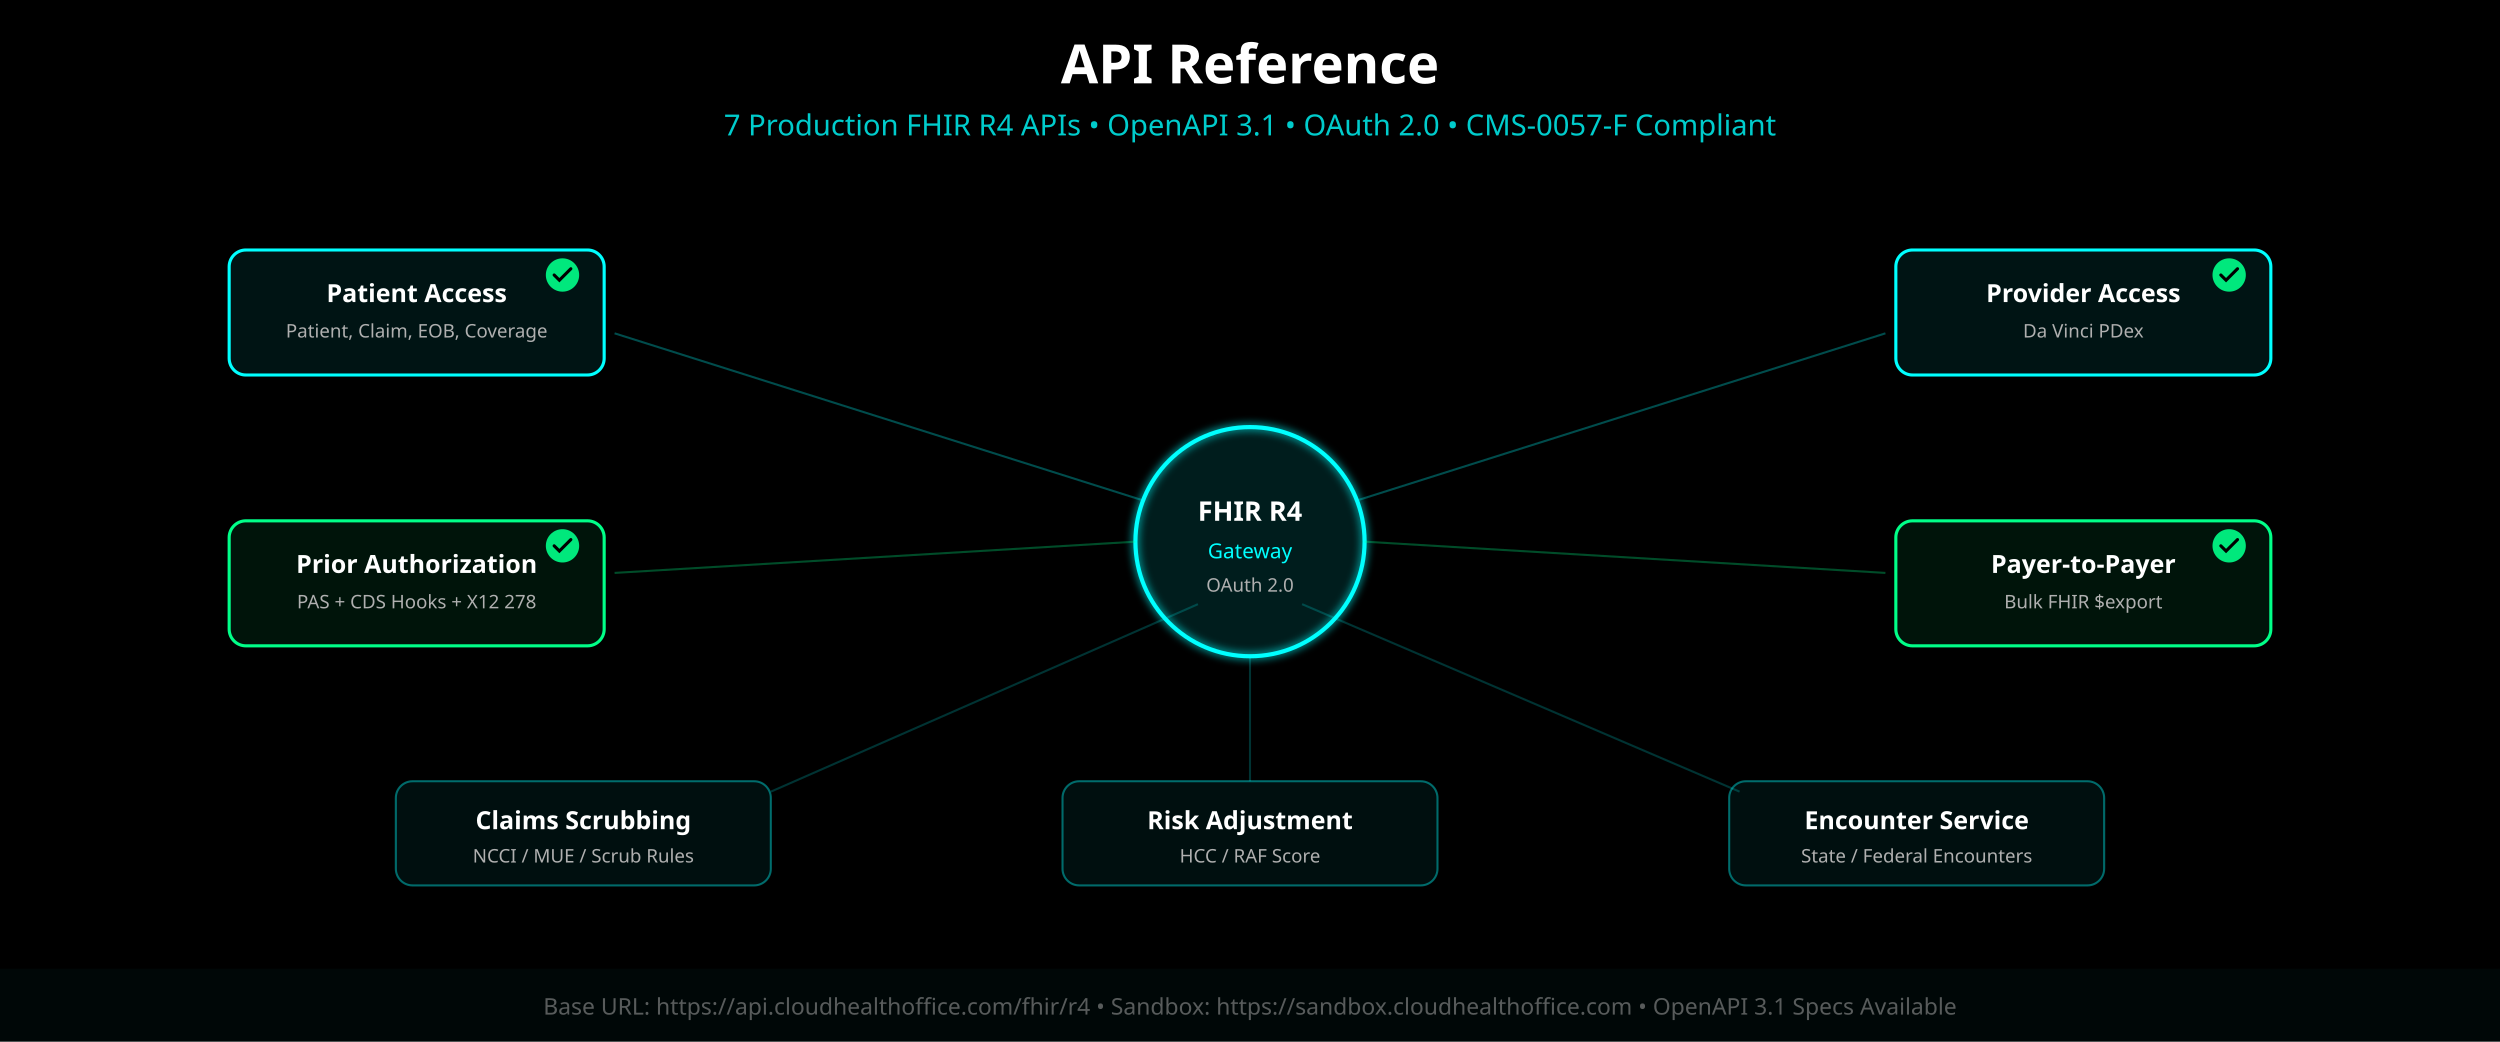
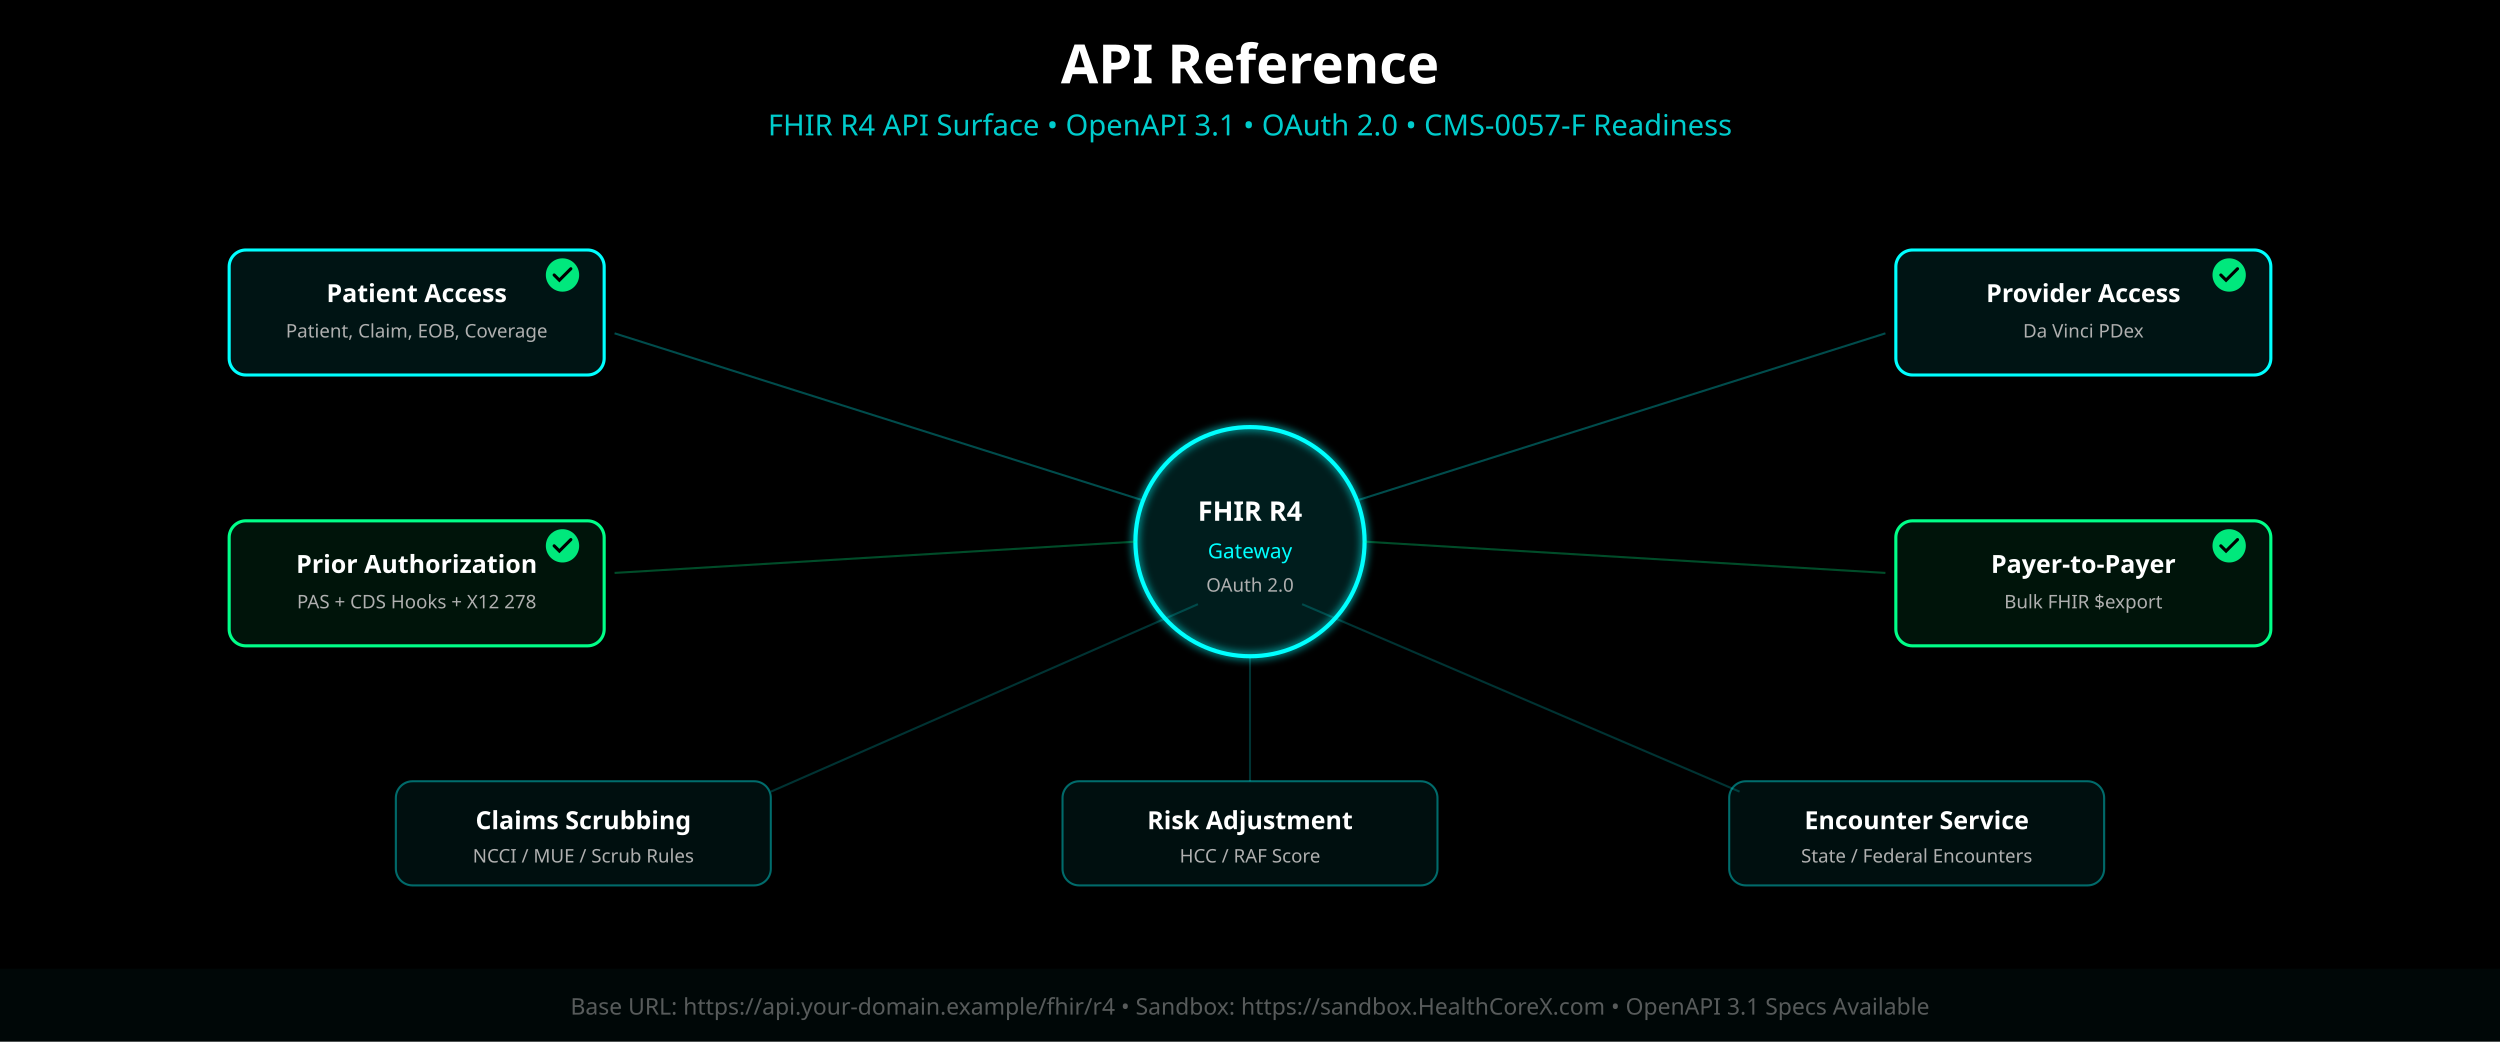
<svg xmlns="http://www.w3.org/2000/svg" width="1200" height="500" viewBox="0 0 1200 500">
  <defs>
    <linearGradient id="cyanGrad" x1="0%" y1="0%" x2="100%" y2="0%">
      <stop offset="0%" stop-color="#00ffff" />
      <stop offset="100%" stop-color="#00ff88" />
    </linearGradient>
    <filter id="glow">
      <feGaussianBlur stdDeviation="2" result="blur" />
      <feMerge>
        <feMergeNode in="blur" />
        <feMergeNode in="SourceGraphic" />
      </feMerge>
    </filter>
  </defs>
  <rect width="1200" height="500" fill="#000000" />
  <text x="600" y="40" font-family="Segoe UI, system-ui, sans-serif" font-size="26" font-weight="900" fill="#ffffff" text-anchor="middle">API Reference</text>
-   <text x="600" y="65" font-family="Segoe UI, system-ui, sans-serif" font-size="14" fill="#00ffff" text-anchor="middle" opacity="0.8">7 Production FHIR R4 APIs • OpenAPI 3.1 • OAuth 2.0 • CMS-0057-F Compliant</text>
+   <text x="600" y="65" font-family="Segoe UI, system-ui, sans-serif" font-size="14" fill="#00ffff" text-anchor="middle" opacity="0.8">FHIR R4 API Surface • OpenAPI 3.1 • OAuth 2.0 • CMS-0057-F Readiness</text>
  <g transform="translate(600, 260)">
    <circle cx="0" cy="0" r="55" fill="rgba(0,255,255,0.06)" stroke="#00ffff" stroke-width="2" filter="url(#glow)" />
    <text x="0" y="-10" font-family="Segoe UI, system-ui, sans-serif" font-size="13" font-weight="700" fill="#ffffff" text-anchor="middle">FHIR R4</text>
    <text x="0" y="8" font-family="Segoe UI, system-ui, sans-serif" font-size="10" fill="#00ffff" text-anchor="middle">Gateway</text>
    <text x="0" y="24" font-family="Segoe UI, system-ui, sans-serif" font-size="9" fill="#b0b0b0" text-anchor="middle">OAuth 2.0</text>
  </g>
  <g transform="translate(200, 150)">
    <rect x="-90" y="-30" width="180" height="60" rx="8" fill="rgba(0,255,255,0.08)" stroke="#00ffff" stroke-width="1.5" />
    <text x="0" y="-5" font-family="Segoe UI, system-ui, sans-serif" font-size="12" font-weight="700" fill="#fff" text-anchor="middle">Patient Access</text>
    <text x="0" y="12" font-family="Segoe UI, system-ui, sans-serif" font-size="9" fill="#b0b0b0" text-anchor="middle">Patient, Claim, EOB, Coverage</text>
    <circle cx="70" cy="-18" r="8" fill="#00ff88" opacity="0.9" />
    <path d="M66 -18 L68.5 -15.5 L74 -21" fill="none" stroke="#000" stroke-width="1.5" stroke-linecap="round" />
  </g>
  <line x1="295" y1="160" x2="548" y2="240" stroke="#00ffff" stroke-width="1" opacity="0.3" />
  <g transform="translate(1000, 150)">
    <rect x="-90" y="-30" width="180" height="60" rx="8" fill="rgba(0,255,255,0.08)" stroke="#00ffff" stroke-width="1.5" />
    <text x="0" y="-5" font-family="Segoe UI, system-ui, sans-serif" font-size="12" font-weight="700" fill="#fff" text-anchor="middle">Provider Access</text>
    <text x="0" y="12" font-family="Segoe UI, system-ui, sans-serif" font-size="9" fill="#b0b0b0" text-anchor="middle">Da Vinci PDex</text>
    <circle cx="70" cy="-18" r="8" fill="#00ff88" opacity="0.9" />
    <path d="M66 -18 L68.5 -15.5 L74 -21" fill="none" stroke="#000" stroke-width="1.5" stroke-linecap="round" />
  </g>
  <line x1="905" y1="160" x2="652" y2="240" stroke="#00ffff" stroke-width="1" opacity="0.3" />
  <g transform="translate(200, 280)">
    <rect x="-90" y="-30" width="180" height="60" rx="8" fill="rgba(0,255,136,0.08)" stroke="#00ff88" stroke-width="1.5" />
    <text x="0" y="-5" font-family="Segoe UI, system-ui, sans-serif" font-size="12" font-weight="700" fill="#fff" text-anchor="middle">Prior Authorization</text>
    <text x="0" y="12" font-family="Segoe UI, system-ui, sans-serif" font-size="9" fill="#b0b0b0" text-anchor="middle">PAS + CDS Hooks + X12 278</text>
    <circle cx="70" cy="-18" r="8" fill="#00ff88" opacity="0.9" />
    <path d="M66 -18 L68.5 -15.5 L74 -21" fill="none" stroke="#000" stroke-width="1.5" stroke-linecap="round" />
  </g>
  <line x1="295" y1="275" x2="545" y2="260" stroke="#00ff88" stroke-width="1" opacity="0.3" />
  <g transform="translate(1000, 280)">
    <rect x="-90" y="-30" width="180" height="60" rx="8" fill="rgba(0,255,136,0.08)" stroke="#00ff88" stroke-width="1.5" />
    <text x="0" y="-5" font-family="Segoe UI, system-ui, sans-serif" font-size="12" font-weight="700" fill="#fff" text-anchor="middle">Payer-to-Payer</text>
    <text x="0" y="12" font-family="Segoe UI, system-ui, sans-serif" font-size="9" fill="#b0b0b0" text-anchor="middle">Bulk FHIR $export</text>
    <circle cx="70" cy="-18" r="8" fill="#00ff88" opacity="0.9" />
    <path d="M66 -18 L68.5 -15.5 L74 -21" fill="none" stroke="#000" stroke-width="1.5" stroke-linecap="round" />
  </g>
  <line x1="905" y1="275" x2="655" y2="260" stroke="#00ff88" stroke-width="1" opacity="0.3" />
  <g transform="translate(280, 400)">
    <rect x="-90" y="-25" width="180" height="50" rx="8" fill="rgba(0,255,255,0.06)" stroke="rgba(0,255,255,0.4)" stroke-width="1" />
    <text x="0" y="-2" font-family="Segoe UI, system-ui, sans-serif" font-size="12" font-weight="700" fill="#fff" text-anchor="middle">Claims Scrubbing</text>
    <text x="0" y="14" font-family="Segoe UI, system-ui, sans-serif" font-size="9" fill="#b0b0b0" text-anchor="middle">NCCI / MUE / Scrub Rules</text>
  </g>
  <line x1="370" y1="380" x2="575" y2="290" stroke="#00ffff" stroke-width="1" opacity="0.2" />
  <g transform="translate(600, 400)">
    <rect x="-90" y="-25" width="180" height="50" rx="8" fill="rgba(0,255,255,0.06)" stroke="rgba(0,255,255,0.4)" stroke-width="1" />
    <text x="0" y="-2" font-family="Segoe UI, system-ui, sans-serif" font-size="12" font-weight="700" fill="#fff" text-anchor="middle">Risk Adjustment</text>
    <text x="0" y="14" font-family="Segoe UI, system-ui, sans-serif" font-size="9" fill="#b0b0b0" text-anchor="middle">HCC / RAF Score</text>
  </g>
  <line x1="600" y1="375" x2="600" y2="315" stroke="#00ffff" stroke-width="1" opacity="0.2" />
  <g transform="translate(920, 400)">
    <rect x="-90" y="-25" width="180" height="50" rx="8" fill="rgba(0,255,255,0.06)" stroke="rgba(0,255,255,0.4)" stroke-width="1" />
    <text x="0" y="-2" font-family="Segoe UI, system-ui, sans-serif" font-size="12" font-weight="700" fill="#fff" text-anchor="middle">Encounter Service</text>
    <text x="0" y="14" font-family="Segoe UI, system-ui, sans-serif" font-size="9" fill="#b0b0b0" text-anchor="middle">State / Federal Encounters</text>
  </g>
  <line x1="835" y1="380" x2="625" y2="290" stroke="#00ffff" stroke-width="1" opacity="0.2" />
  <g transform="translate(0, 465)">
    <rect x="0" y="0" width="1200" height="35" fill="rgba(0,255,255,0.03)" />
-     <text x="600" y="22" font-family="Segoe UI, system-ui, sans-serif" font-size="11" fill="rgba(176,176,176,0.5)" text-anchor="middle">Base URL: https://api.cloudhealthoffice.com/fhir/r4 • Sandbox: https://sandbox.cloudhealthoffice.com • OpenAPI 3.1 Specs Available</text>
+     <text x="600" y="22" font-family="Segoe UI, system-ui, sans-serif" font-size="11" fill="rgba(176,176,176,0.5)" text-anchor="middle">Base URL: https://api.your-domain.example/fhir/r4 • Sandbox: https://sandbox.HealthCoreX.com • OpenAPI 3.1 Specs Available</text>
  </g>
</svg>
